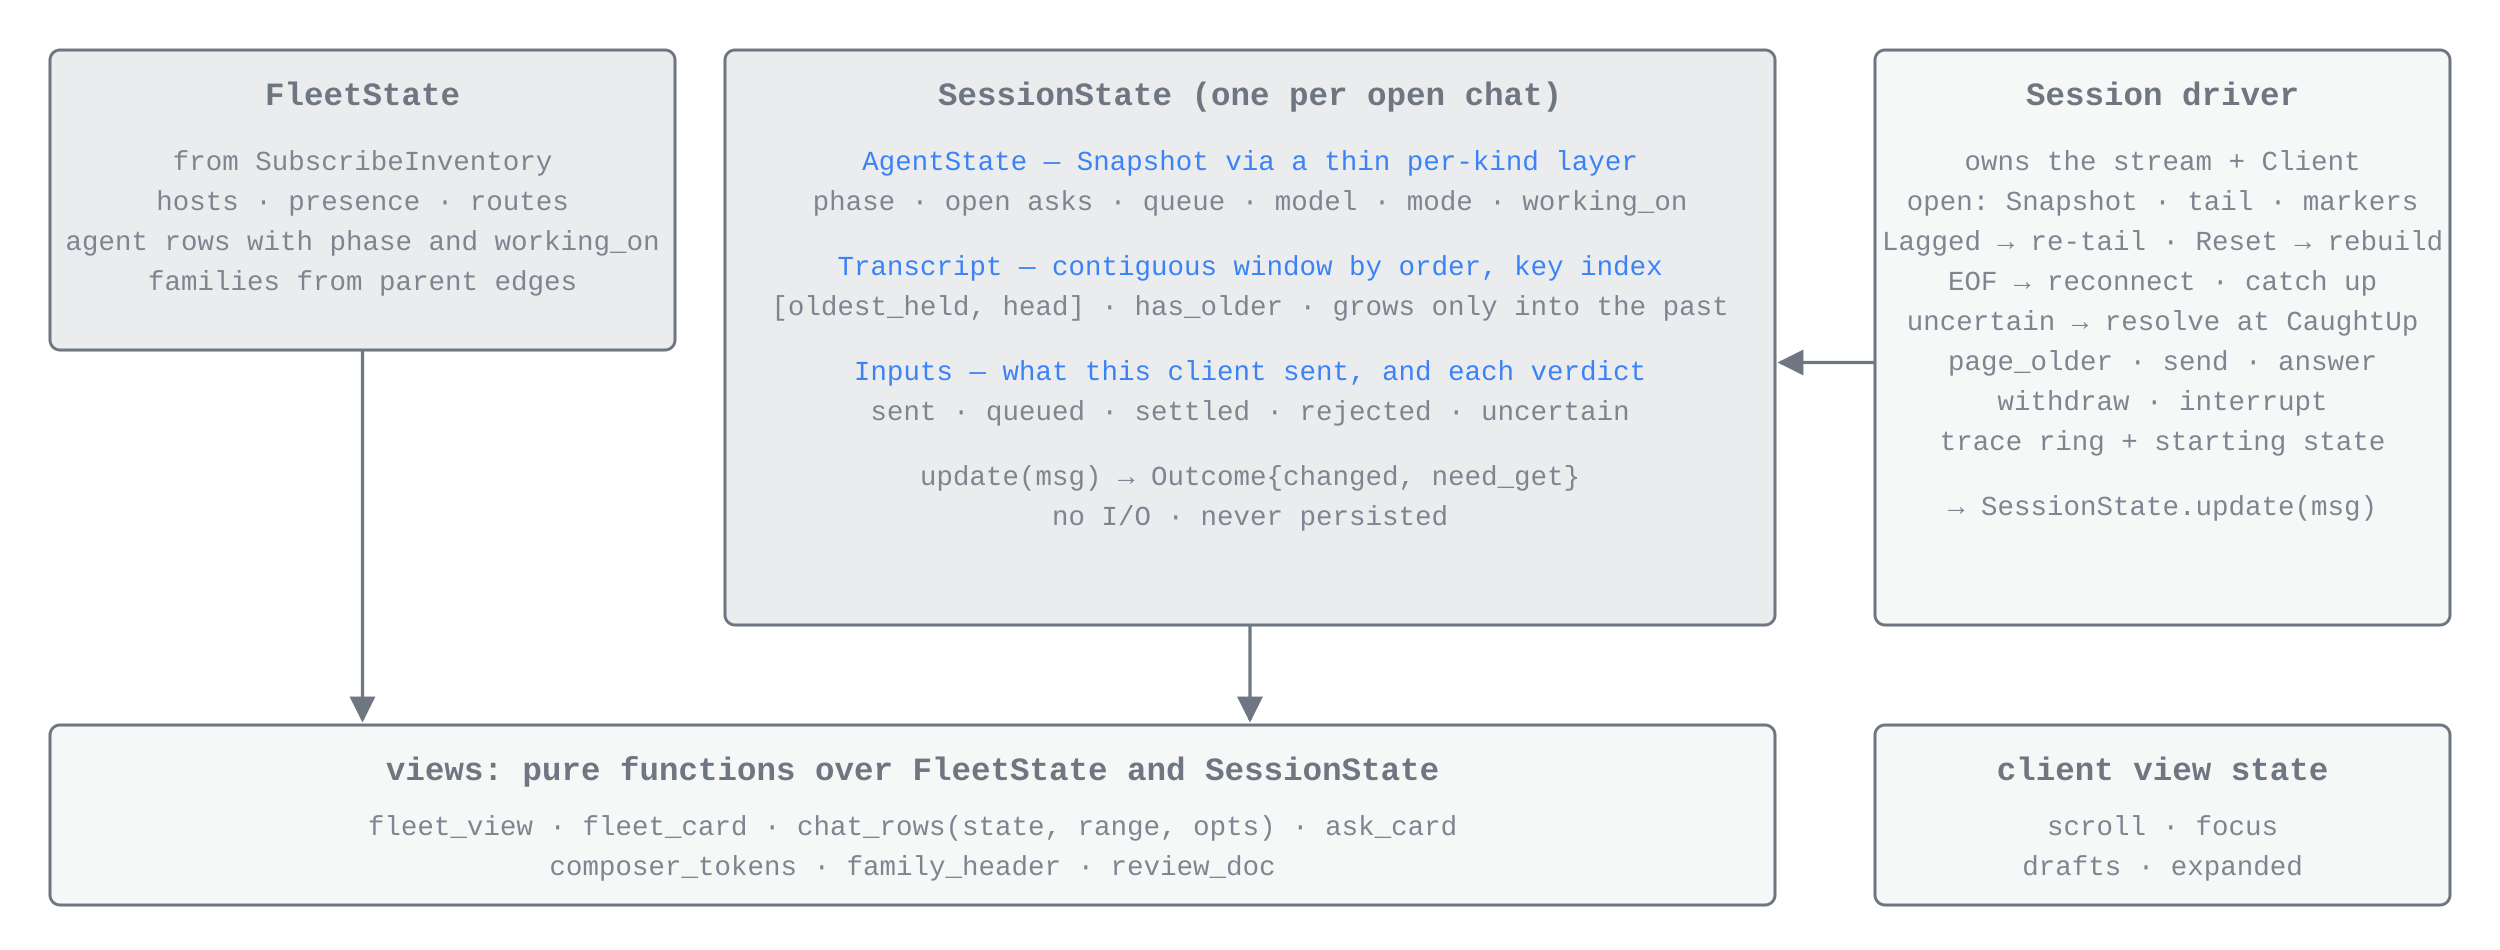
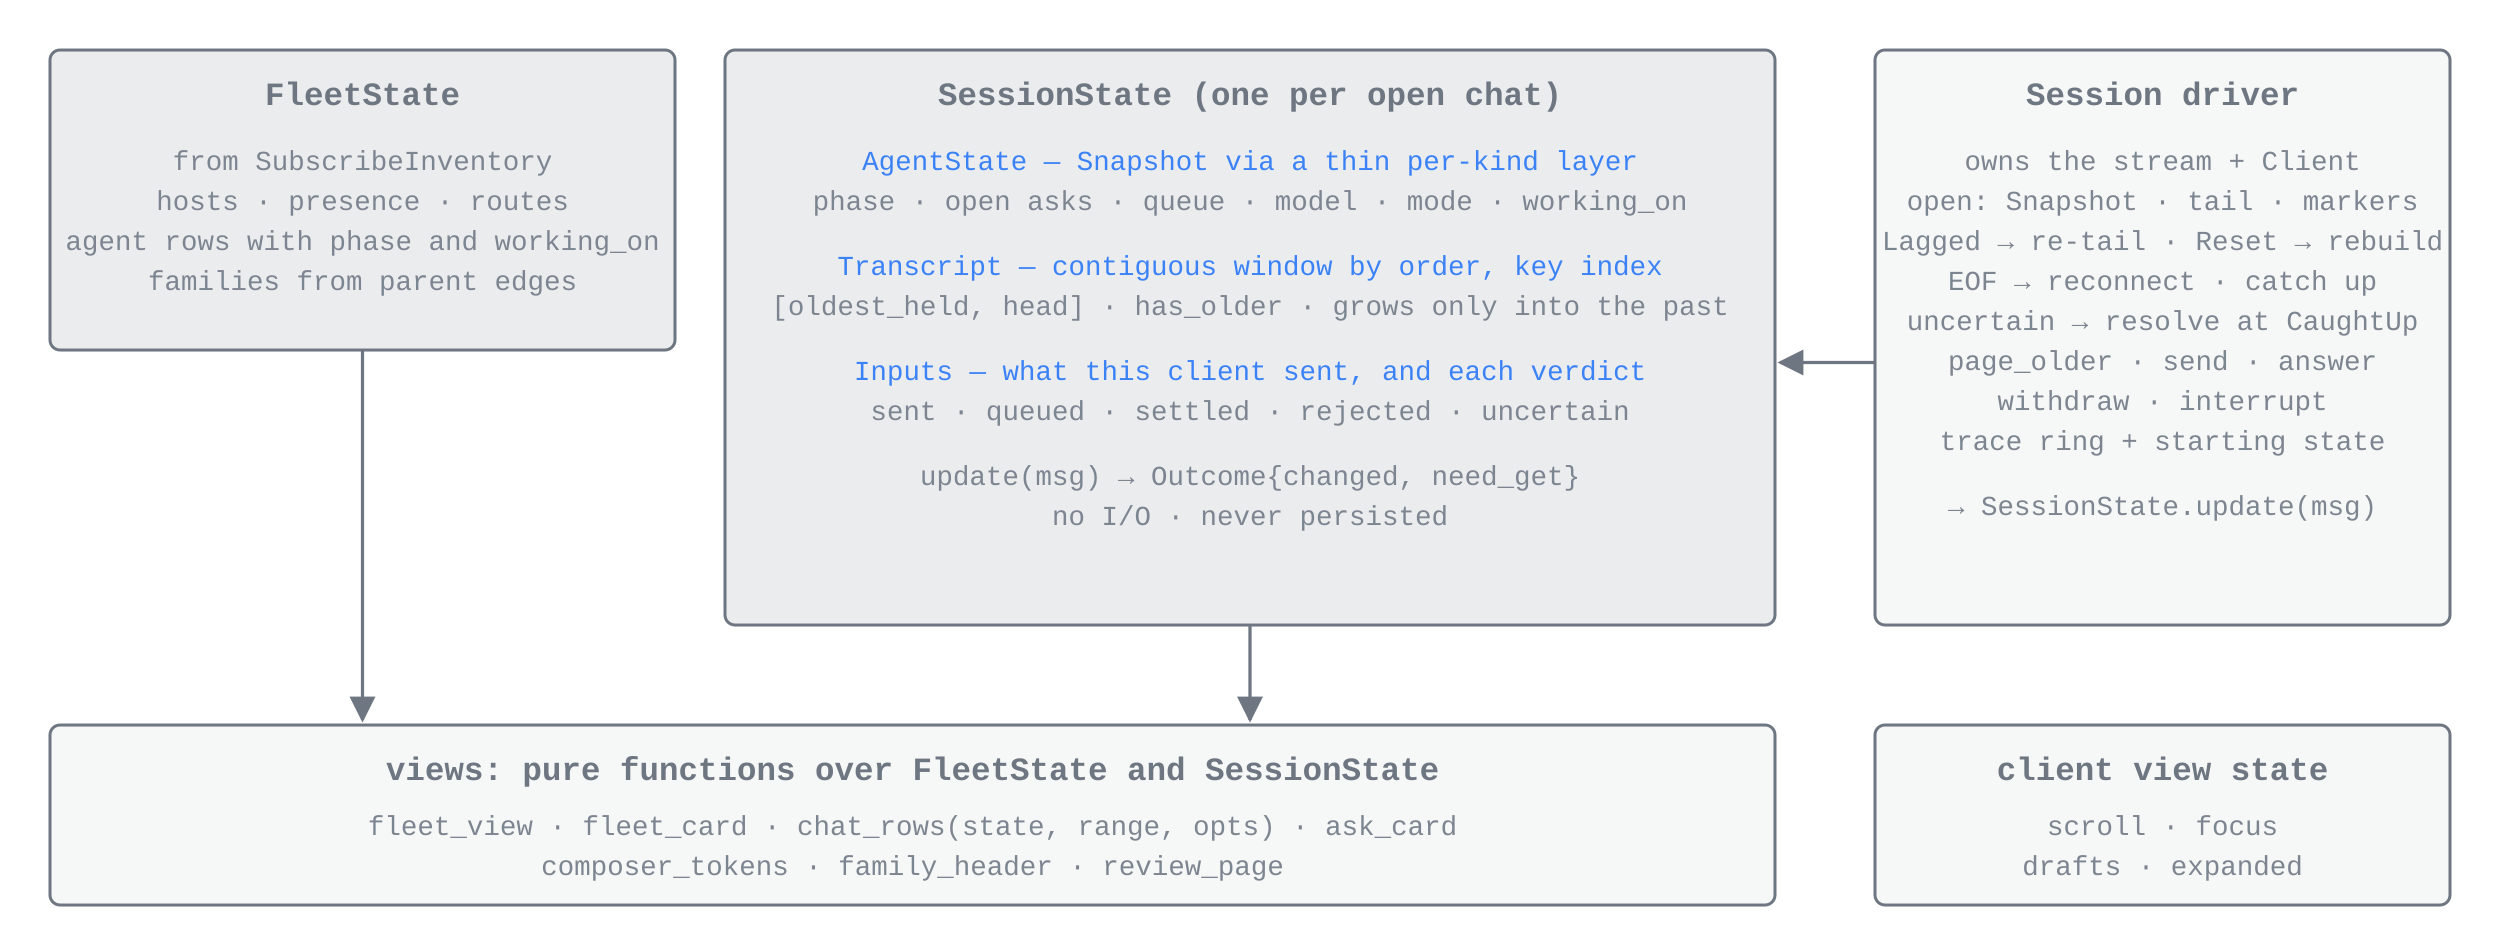
<svg xmlns="http://www.w3.org/2000/svg" viewBox="0 0 1000 380" role="img">
  <style>
    svg { font-family: ui-monospace, SFMono-Regular, Menlo, Consolas, "Liberation Mono", monospace; }
    .box { fill: #6e7681; fill-opacity: 0.06; stroke: #6e7681; stroke-width: 1.2; }
    .box2 { fill: #6e7681; fill-opacity: 0.14; stroke: #6e7681; stroke-width: 1.2; }
    .pin { fill: #d97706; fill-opacity: 0.12; stroke: #d97706; stroke-width: 1.2; }
    .file { fill: #3b82f6; fill-opacity: 0.10; stroke: #3b82f6; stroke-width: 1.2; }
    .ghost { fill: none; stroke: #6e7681; stroke-width: 1; stroke-dasharray: 4 4; opacity: 0.7; }
    .lane { fill: none; stroke: #6e7681; stroke-width: 1; stroke-dasharray: 3 5; opacity: 0.5; }
    .arrow { fill: none; stroke: #6e7681; stroke-width: 1.3; }
    .arrow-file { fill: none; stroke: #3b82f6; stroke-width: 1.5; }
    .arrow-dashed { fill: none; stroke: #6e7681; stroke-width: 1.2; stroke-dasharray: 5 4; }
    .note { fill: #059669; fill-opacity: 0.10; stroke: #059669; stroke-width: 1; }
    .bar { fill: #6e7681; fill-opacity: 0.14; stroke: #6e7681; stroke-width: 1.2; }
    .bar-a { fill: #3b82f6; fill-opacity: 0.14; stroke: #3b82f6; stroke-width: 1.2; }
    text { font-size: 12px; fill: #6e7681; }
    text.t { font-size: 13px; font-weight: 600; }
    text.s { font-size: 11px; fill: #7d8590; }
    text.a { fill: #3b82f6; }
    text.p { fill: #d97706; }
    text.sans { font-family: system-ui, -apple-system, "Segoe UI", Helvetica, Arial, sans-serif; }
  </style>
  <defs>
    <marker id="ah" viewBox="0 0 10 10" refX="9" refY="5" markerWidth="8" markerHeight="8" orient="auto-start-reverse">
      <path d="M0,0 L10,5 L0,10 z" fill="#6e7681" />
    </marker>
    <marker id="ahf" viewBox="0 0 10 10" refX="9" refY="5" markerWidth="8" markerHeight="8" orient="auto-start-reverse">
      <path d="M0,0 L10,5 L0,10 z" fill="#3b82f6" />
    </marker>
  </defs>
  <rect class="box2" x="20" y="20" width="250" height="120" rx="4" />
  <text class="t" x="145" y="42" text-anchor="middle">FleetState</text>
  <text class="s" x="145" y="68" text-anchor="middle">from SubscribeInventory</text>
  <text class="s" x="145" y="84" text-anchor="middle">hosts · presence · routes</text>
  <text class="s" x="145" y="100" text-anchor="middle">agent rows with phase and working_on</text>
  <text class="s" x="145" y="116" text-anchor="middle">families from parent edges</text>
  <rect class="box2" x="290" y="20" width="420" height="230" rx="4" />
  <text class="t" x="500" y="42" text-anchor="middle">SessionState (one per open chat)</text>
  <text class="s a" x="500" y="68" text-anchor="middle">AgentState — Snapshot via a thin per-kind layer</text>
  <text class="s" x="500" y="84" text-anchor="middle">phase · open asks · queue · model · mode · working_on</text>
  <text class="s a" x="500" y="110" text-anchor="middle">Transcript — contiguous window by order, key index</text>
  <text class="s" x="500" y="126" text-anchor="middle">[oldest_held, head] · has_older · grows only into the past</text>
  <text class="s a" x="500" y="152" text-anchor="middle">Inputs — what this client sent, and each verdict</text>
  <text class="s" x="500" y="168" text-anchor="middle">sent · queued · settled · rejected · uncertain</text>
  <text class="s" x="500" y="194" text-anchor="middle">update(msg) → Outcome{changed, need_get}</text>
  <text class="s" x="500" y="210" text-anchor="middle">no I/O · never persisted</text>
  <rect class="box" x="750" y="20" width="230" height="230" rx="4" />
  <text class="t" x="865" y="42" text-anchor="middle">Session driver</text>
  <text class="s" x="865" y="68" text-anchor="middle">owns the stream + Client</text>
  <text class="s" x="865" y="84" text-anchor="middle">open: Snapshot · tail · markers</text>
  <text class="s" x="865" y="100" text-anchor="middle">Lagged → re-tail · Reset → rebuild</text>
  <text class="s" x="865" y="116" text-anchor="middle">EOF → reconnect · catch up</text>
  <text class="s" x="865" y="132" text-anchor="middle">uncertain → resolve at CaughtUp</text>
  <text class="s" x="865" y="148" text-anchor="middle">page_older · send · answer</text>
  <text class="s" x="865" y="164" text-anchor="middle">withdraw · interrupt</text>
  <text class="s" x="865" y="180" text-anchor="middle">trace ring + starting state</text>
  <text class="s" x="865" y="206" text-anchor="middle">→ SessionState.update(msg)</text>
  <path class="arrow" d="M750,145 L712,145" marker-end="url(#ah)" />
  <rect class="box" x="20" y="290" width="690" height="72" rx="4" />
  <text class="t" x="365" y="312" text-anchor="middle">views: pure functions over FleetState and SessionState</text>
  <text class="s" x="365" y="334" text-anchor="middle">fleet_view · fleet_card · chat_rows(state, range, opts) · ask_card</text>
-   <text class="s" x="365" y="350" text-anchor="middle">composer_tokens · family_header · review_doc</text>
+   <text class="s" x="365" y="350" text-anchor="middle">composer_tokens · family_header · review_page</text>
  <rect class="box" x="750" y="290" width="230" height="72" rx="4" />
  <text class="t" x="865" y="312" text-anchor="middle">client view state</text>
  <text class="s" x="865" y="334" text-anchor="middle">scroll · focus</text>
  <text class="s" x="865" y="350" text-anchor="middle">drafts · expanded</text>
  <path class="arrow" d="M145,140 L145,288" marker-end="url(#ah)" />
  <path class="arrow" d="M500,250 L500,288" marker-end="url(#ah)" />
</svg>
